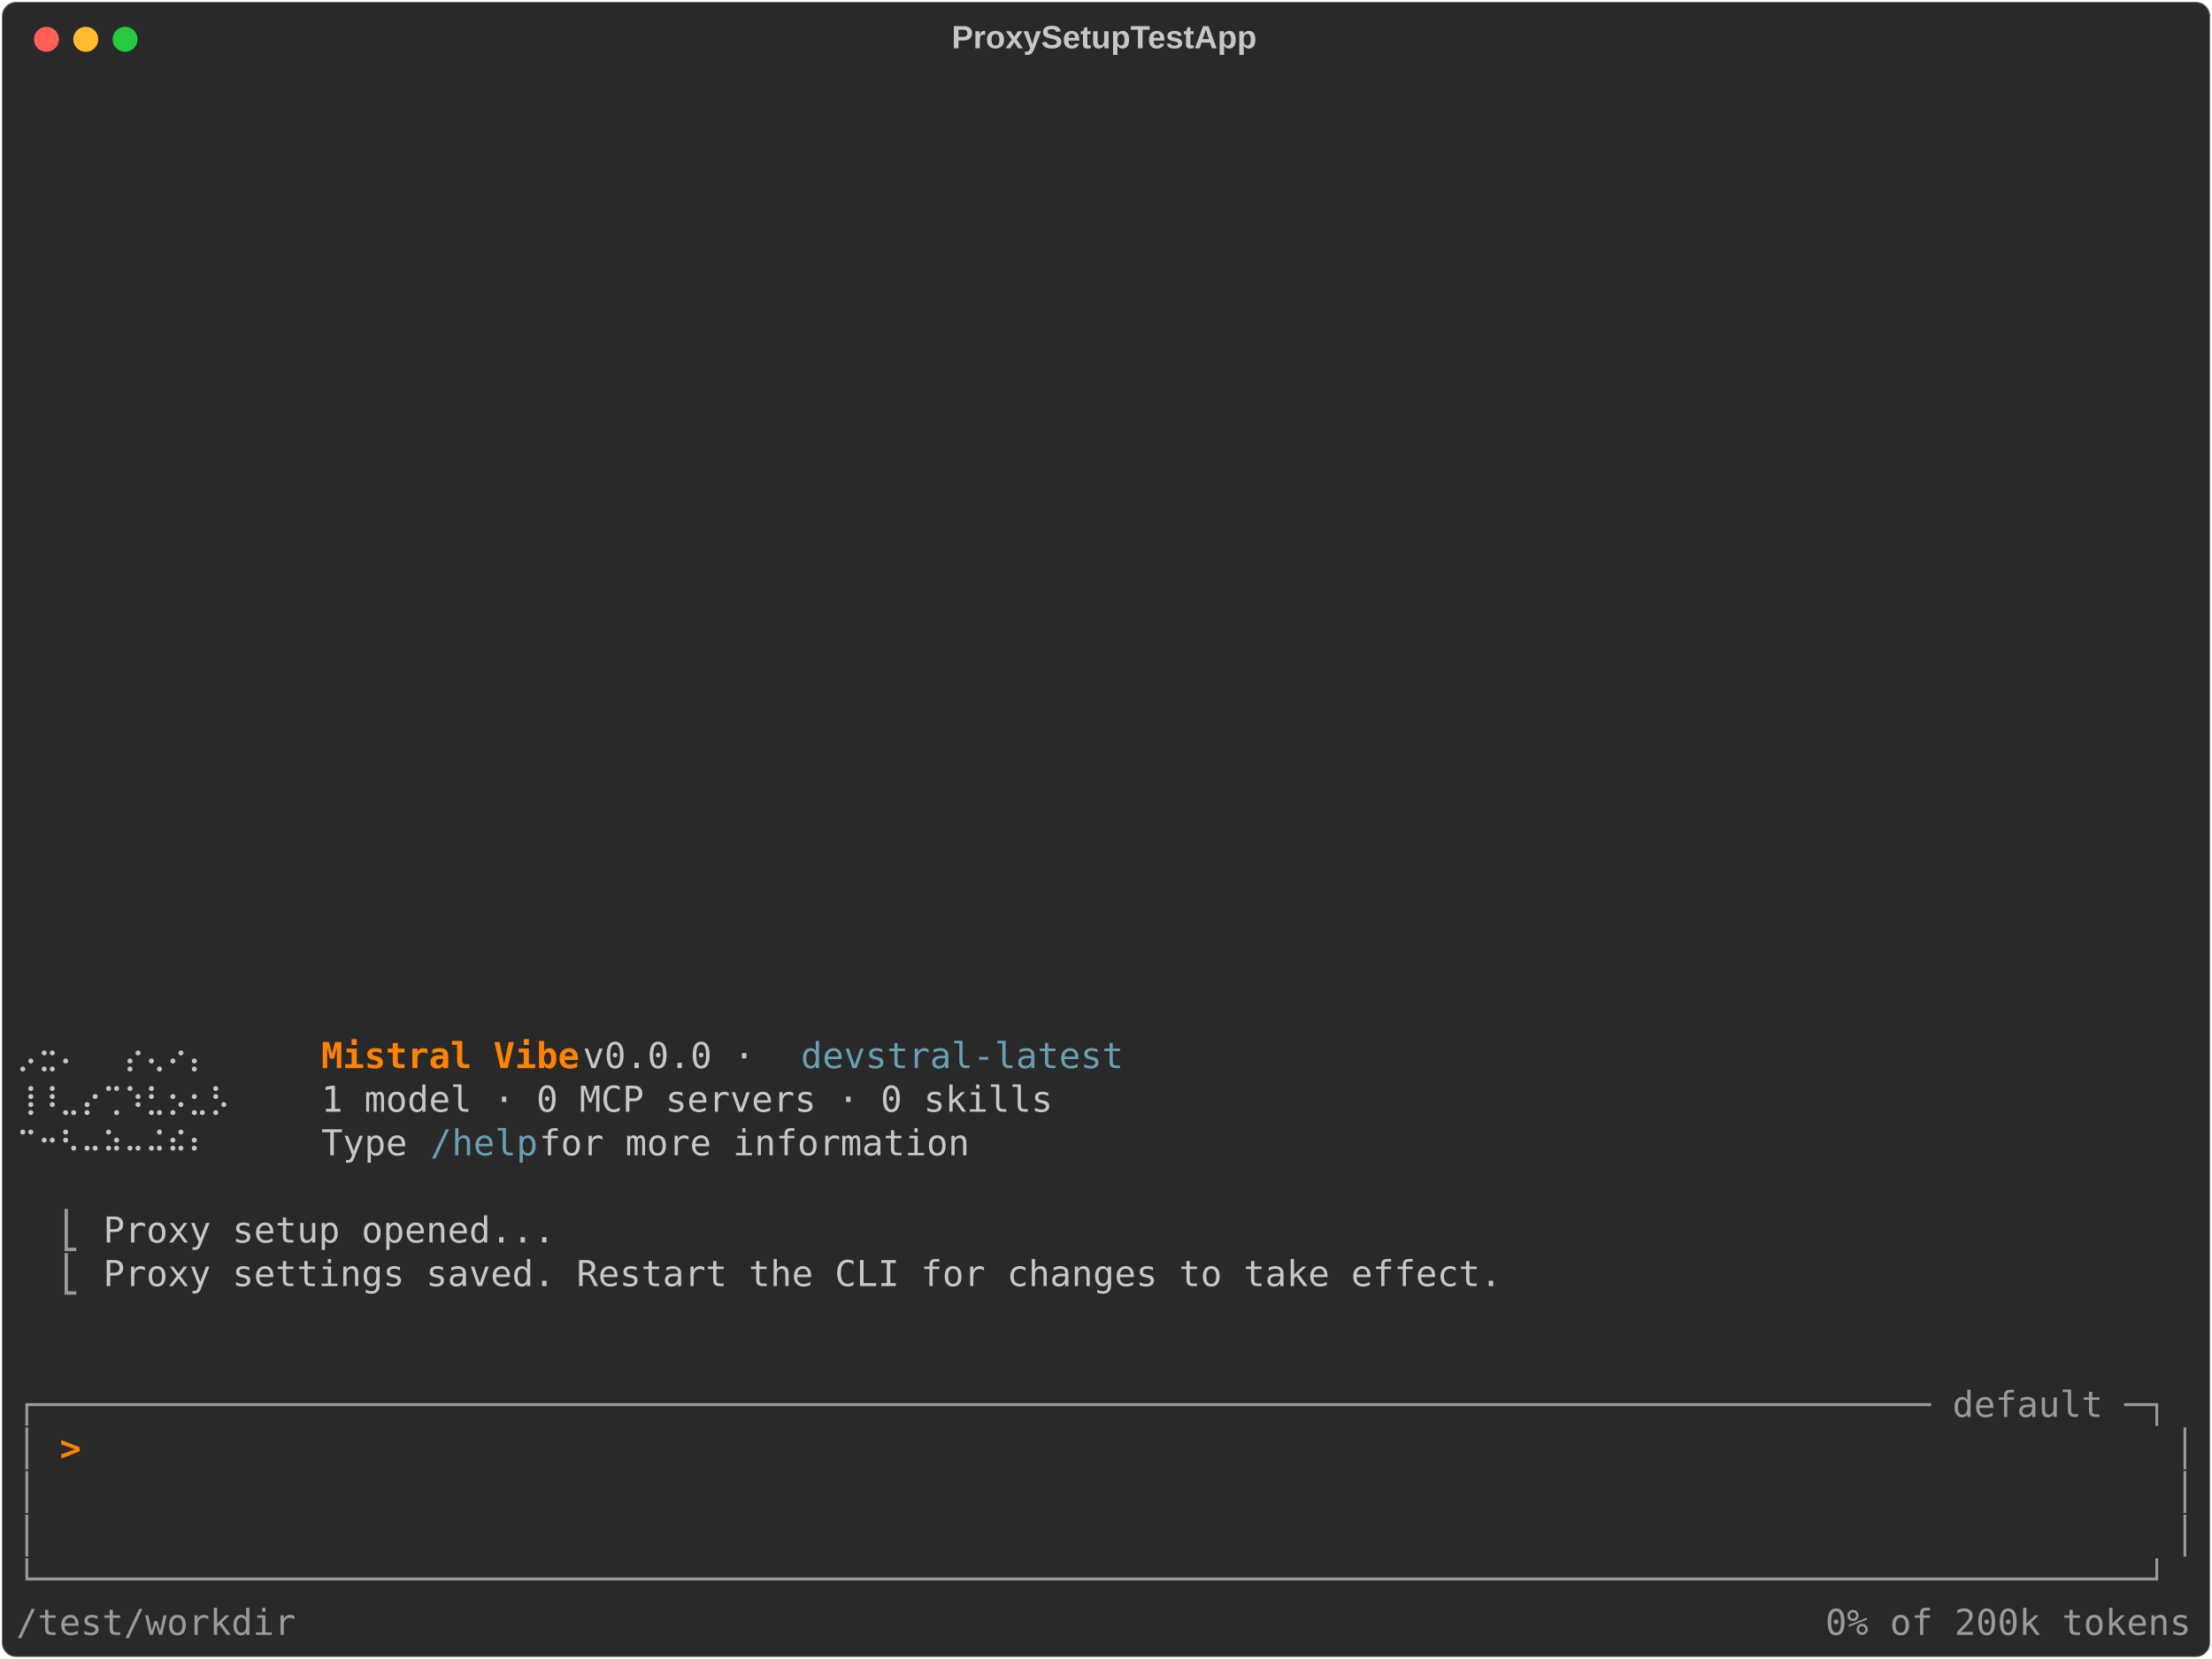
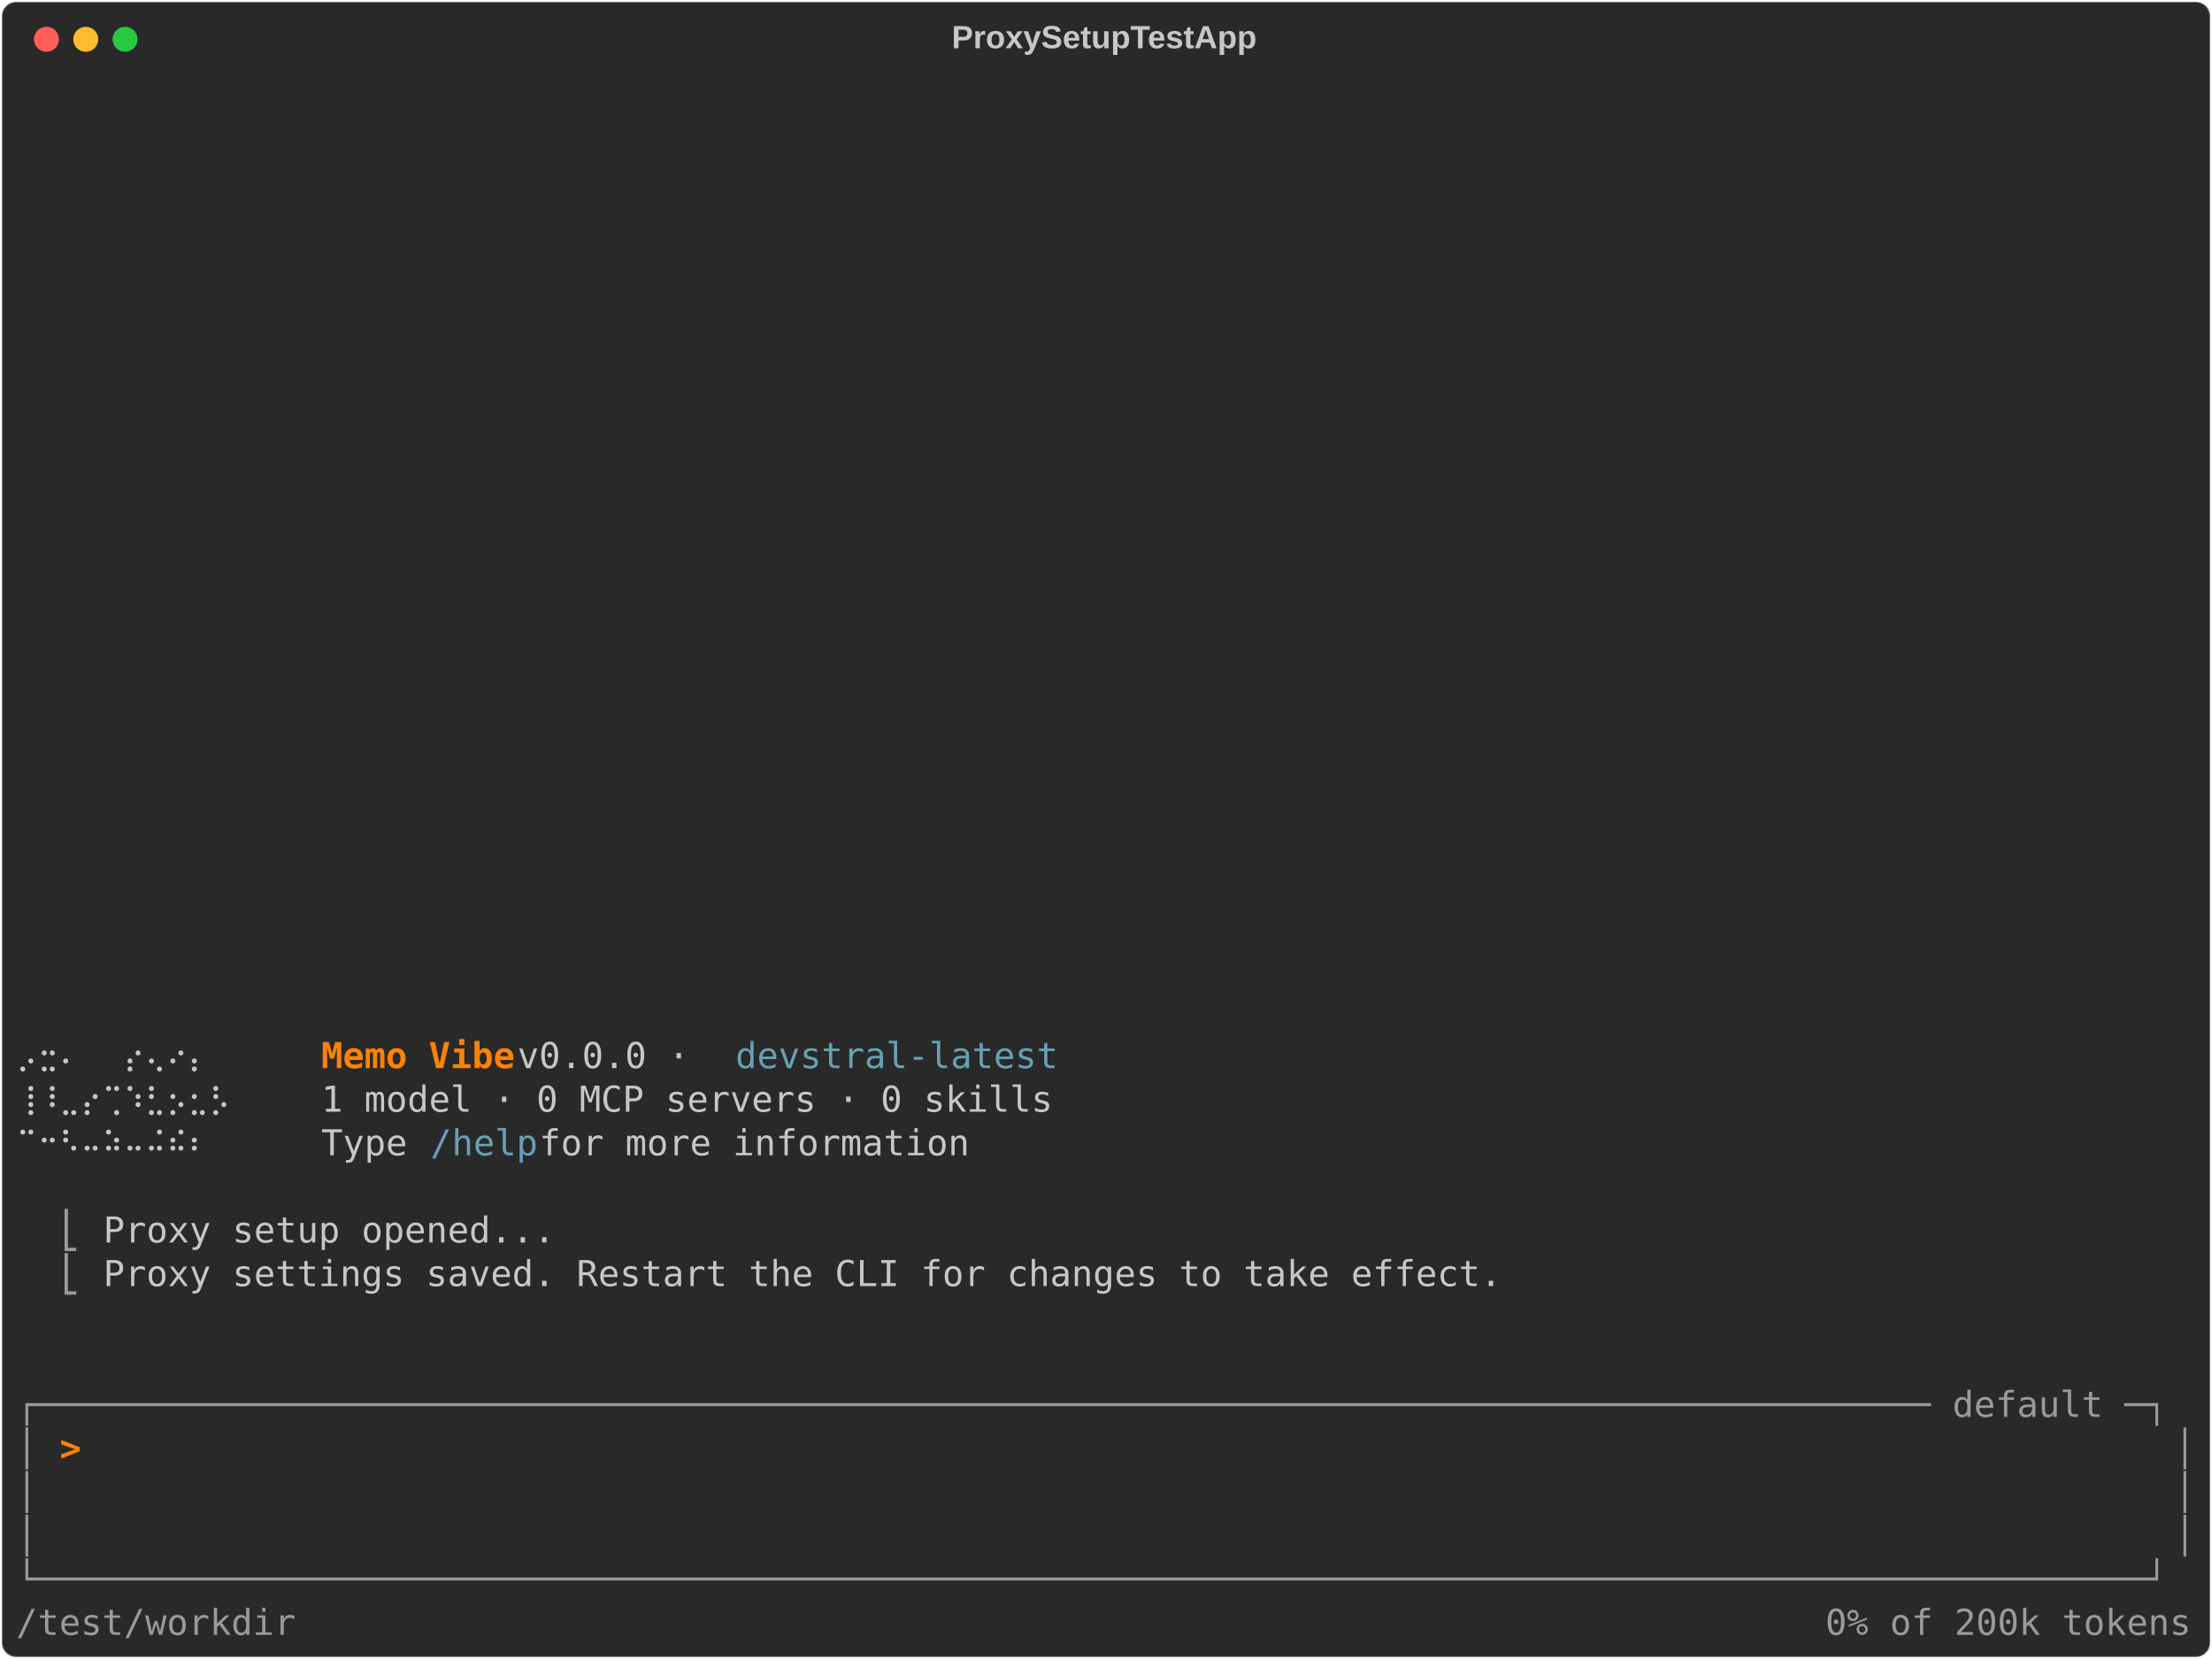
<svg xmlns="http://www.w3.org/2000/svg" class="rich-terminal" viewBox="0 0 1238 928.4">
  <style>

    @font-face {
        font-family: "Fira Code";
        src: local("FiraCode-Regular"),
                url("https://cdnjs.cloudflare.com/ajax/libs/firacode/6.2.0/woff2/FiraCode-Regular.woff2") format("woff2"),
                url("https://cdnjs.cloudflare.com/ajax/libs/firacode/6.2.0/woff/FiraCode-Regular.woff") format("woff");
        font-style: normal;
        font-weight: 400;
    }
    @font-face {
        font-family: "Fira Code";
        src: local("FiraCode-Bold"),
                url("https://cdnjs.cloudflare.com/ajax/libs/firacode/6.2.0/woff2/FiraCode-Bold.woff2") format("woff2"),
                url("https://cdnjs.cloudflare.com/ajax/libs/firacode/6.2.0/woff/FiraCode-Bold.woff") format("woff");
        font-style: bold;
        font-weight: 700;
    }

    .terminal-matrix {
        font-family: Fira Code, monospace;
        font-size: 20px;
        line-height: 24.4px;
        font-variant-east-asian: full-width;
    }

    .terminal-title {
        font-size: 18px;
        font-weight: bold;
        font-family: arial;
    }

    .terminal-r1 { fill: #c5c8c6 }
.terminal-r2 { fill: #ff8205;font-weight: bold }
.terminal-r3 { fill: #68a0b3 }
.terminal-r4 { fill: #9a9b99 }
    </style>
  <defs>
    <clipPath id="terminal-clip-terminal">
      <rect x="0" y="0" width="1219.0" height="877.4" />
    </clipPath>
    <clipPath id="terminal-line-0">
      <rect x="0" y="1.5" width="1220" height="24.65" />
    </clipPath>
    <clipPath id="terminal-line-1">
      <rect x="0" y="25.9" width="1220" height="24.65" />
    </clipPath>
    <clipPath id="terminal-line-2">
      <rect x="0" y="50.3" width="1220" height="24.65" />
    </clipPath>
    <clipPath id="terminal-line-3">
      <rect x="0" y="74.7" width="1220" height="24.65" />
    </clipPath>
    <clipPath id="terminal-line-4">
      <rect x="0" y="99.1" width="1220" height="24.65" />
    </clipPath>
    <clipPath id="terminal-line-5">
      <rect x="0" y="123.5" width="1220" height="24.65" />
    </clipPath>
    <clipPath id="terminal-line-6">
      <rect x="0" y="147.9" width="1220" height="24.65" />
    </clipPath>
    <clipPath id="terminal-line-7">
      <rect x="0" y="172.3" width="1220" height="24.65" />
    </clipPath>
    <clipPath id="terminal-line-8">
      <rect x="0" y="196.7" width="1220" height="24.65" />
    </clipPath>
    <clipPath id="terminal-line-9">
      <rect x="0" y="221.1" width="1220" height="24.65" />
    </clipPath>
    <clipPath id="terminal-line-10">
      <rect x="0" y="245.5" width="1220" height="24.65" />
    </clipPath>
    <clipPath id="terminal-line-11">
      <rect x="0" y="269.9" width="1220" height="24.65" />
    </clipPath>
    <clipPath id="terminal-line-12">
      <rect x="0" y="294.3" width="1220" height="24.65" />
    </clipPath>
    <clipPath id="terminal-line-13">
      <rect x="0" y="318.7" width="1220" height="24.65" />
    </clipPath>
    <clipPath id="terminal-line-14">
      <rect x="0" y="343.1" width="1220" height="24.65" />
    </clipPath>
    <clipPath id="terminal-line-15">
      <rect x="0" y="367.5" width="1220" height="24.65" />
    </clipPath>
    <clipPath id="terminal-line-16">
      <rect x="0" y="391.9" width="1220" height="24.65" />
    </clipPath>
    <clipPath id="terminal-line-17">
      <rect x="0" y="416.3" width="1220" height="24.65" />
    </clipPath>
    <clipPath id="terminal-line-18">
      <rect x="0" y="440.7" width="1220" height="24.65" />
    </clipPath>
    <clipPath id="terminal-line-19">
      <rect x="0" y="465.1" width="1220" height="24.65" />
    </clipPath>
    <clipPath id="terminal-line-20">
      <rect x="0" y="489.5" width="1220" height="24.65" />
    </clipPath>
    <clipPath id="terminal-line-21">
      <rect x="0" y="513.9" width="1220" height="24.65" />
    </clipPath>
    <clipPath id="terminal-line-22">
      <rect x="0" y="538.3" width="1220" height="24.65" />
    </clipPath>
    <clipPath id="terminal-line-23">
      <rect x="0" y="562.7" width="1220" height="24.65" />
    </clipPath>
    <clipPath id="terminal-line-24">
      <rect x="0" y="587.1" width="1220" height="24.65" />
    </clipPath>
    <clipPath id="terminal-line-25">
      <rect x="0" y="611.5" width="1220" height="24.65" />
    </clipPath>
    <clipPath id="terminal-line-26">
      <rect x="0" y="635.9" width="1220" height="24.65" />
    </clipPath>
    <clipPath id="terminal-line-27">
      <rect x="0" y="660.3" width="1220" height="24.65" />
    </clipPath>
    <clipPath id="terminal-line-28">
      <rect x="0" y="684.7" width="1220" height="24.65" />
    </clipPath>
    <clipPath id="terminal-line-29">
      <rect x="0" y="709.1" width="1220" height="24.65" />
    </clipPath>
    <clipPath id="terminal-line-30">
      <rect x="0" y="733.5" width="1220" height="24.65" />
    </clipPath>
    <clipPath id="terminal-line-31">
      <rect x="0" y="757.9" width="1220" height="24.65" />
    </clipPath>
    <clipPath id="terminal-line-32">
      <rect x="0" y="782.3" width="1220" height="24.65" />
    </clipPath>
    <clipPath id="terminal-line-33">
      <rect x="0" y="806.7" width="1220" height="24.65" />
    </clipPath>
    <clipPath id="terminal-line-34">
      <rect x="0" y="831.1" width="1220" height="24.65" />
    </clipPath>
  </defs>
  <rect fill="#292929" stroke="rgba(255,255,255,0.35)" stroke-width="1" x="1" y="1" width="1236" height="926.4" rx="8" />
  <text class="terminal-title" fill="#c5c8c6" text-anchor="middle" x="618" y="27">ProxySetupTestApp</text>
  <g transform="translate(26,22)">
    <circle cx="0" cy="0" r="7" fill="#ff5f57" />
    <circle cx="22" cy="0" r="7" fill="#febc2e" />
    <circle cx="44" cy="0" r="7" fill="#28c840" />
  </g>
  <g transform="translate(9, 41)" clip-path="url(#terminal-clip-terminal)">
    <g class="terminal-matrix">
      <text class="terminal-r1" x="1220" y="20" textLength="12.2" clip-path="url(#terminal-line-0)">
</text>
      <text class="terminal-r1" x="1220" y="44.4" textLength="12.2" clip-path="url(#terminal-line-1)">
</text>
      <text class="terminal-r1" x="1220" y="68.8" textLength="12.2" clip-path="url(#terminal-line-2)">
</text>
      <text class="terminal-r1" x="1220" y="93.2" textLength="12.2" clip-path="url(#terminal-line-3)">
</text>
      <text class="terminal-r1" x="1220" y="117.6" textLength="12.2" clip-path="url(#terminal-line-4)">
</text>
      <text class="terminal-r1" x="1220" y="142" textLength="12.2" clip-path="url(#terminal-line-5)">
</text>
      <text class="terminal-r1" x="1220" y="166.4" textLength="12.2" clip-path="url(#terminal-line-6)">
</text>
      <text class="terminal-r1" x="1220" y="190.8" textLength="12.2" clip-path="url(#terminal-line-7)">
</text>
      <text class="terminal-r1" x="1220" y="215.2" textLength="12.2" clip-path="url(#terminal-line-8)">
</text>
      <text class="terminal-r1" x="1220" y="239.6" textLength="12.2" clip-path="url(#terminal-line-9)">
</text>
      <text class="terminal-r1" x="1220" y="264" textLength="12.2" clip-path="url(#terminal-line-10)">
</text>
      <text class="terminal-r1" x="1220" y="288.4" textLength="12.2" clip-path="url(#terminal-line-11)">
</text>
      <text class="terminal-r1" x="1220" y="312.8" textLength="12.2" clip-path="url(#terminal-line-12)">
</text>
      <text class="terminal-r1" x="1220" y="337.2" textLength="12.2" clip-path="url(#terminal-line-13)">
</text>
      <text class="terminal-r1" x="1220" y="361.6" textLength="12.2" clip-path="url(#terminal-line-14)">
</text>
      <text class="terminal-r1" x="1220" y="386" textLength="12.2" clip-path="url(#terminal-line-15)">
</text>
      <text class="terminal-r1" x="1220" y="410.4" textLength="12.2" clip-path="url(#terminal-line-16)">
</text>
      <text class="terminal-r1" x="1220" y="434.8" textLength="12.2" clip-path="url(#terminal-line-17)">
</text>
      <text class="terminal-r1" x="1220" y="459.2" textLength="12.2" clip-path="url(#terminal-line-18)">
</text>
      <text class="terminal-r1" x="1220" y="483.6" textLength="12.2" clip-path="url(#terminal-line-19)">
</text>
      <text class="terminal-r1" x="1220" y="508" textLength="12.2" clip-path="url(#terminal-line-20)">
</text>
      <text class="terminal-r1" x="1220" y="532.4" textLength="12.2" clip-path="url(#terminal-line-21)">
</text>
      <text class="terminal-r1" x="0" y="556.8" textLength="134.2" clip-path="url(#terminal-line-22)">  ⡠⣒⠄  ⡔⢄⠔⡄</text>
-       <text class="terminal-r2" x="170.8" y="556.8" textLength="146.4" clip-path="url(#terminal-line-22)">Mistral Vibe</text>
-       <text class="terminal-r1" x="317.2" y="556.8" textLength="122" clip-path="url(#terminal-line-22)"> v0.0.0 · </text>
-       <text class="terminal-r3" x="439.2" y="556.8" textLength="183" clip-path="url(#terminal-line-22)">devstral-latest</text>
+       <text class="terminal-r2" x="170.8" y="556.8" textLength="109.8" clip-path="url(#terminal-line-22)">Memo Vibe</text>
+       <text class="terminal-r1" x="280.6" y="556.8" textLength="122" clip-path="url(#terminal-line-22)"> v0.0.0 · </text>
+       <text class="terminal-r3" x="402.6" y="556.8" textLength="183" clip-path="url(#terminal-line-22)">devstral-latest</text>
      <text class="terminal-r1" x="1220" y="556.8" textLength="12.2" clip-path="url(#terminal-line-22)">
</text>
      <text class="terminal-r1" x="0" y="581.2" textLength="134.2" clip-path="url(#terminal-line-23)"> ⢸⠸⣀⡔⢉⠱⣃⡢⣂⡣</text>
      <text class="terminal-r1" x="170.8" y="581.2" textLength="414.8" clip-path="url(#terminal-line-23)">1 model · 0 MCP servers · 0 skills</text>
      <text class="terminal-r1" x="1220" y="581.2" textLength="12.2" clip-path="url(#terminal-line-23)">
</text>
      <text class="terminal-r1" x="0" y="605.6" textLength="134.2" clip-path="url(#terminal-line-24)">  ⠉⠒⠣⠤⠵⠤⠬⠮⠆</text>
      <text class="terminal-r1" x="170.8" y="605.6" textLength="61" clip-path="url(#terminal-line-24)">Type </text>
      <text class="terminal-r3" x="231.8" y="605.6" textLength="61" clip-path="url(#terminal-line-24)">/help</text>
      <text class="terminal-r1" x="292.8" y="605.6" textLength="256.2" clip-path="url(#terminal-line-24)"> for more information</text>
      <text class="terminal-r1" x="1220" y="605.6" textLength="12.2" clip-path="url(#terminal-line-24)">
</text>
      <text class="terminal-r1" x="1220" y="630" textLength="12.2" clip-path="url(#terminal-line-25)">
</text>
      <text class="terminal-r4" x="24.4" y="654.4" textLength="12.2" clip-path="url(#terminal-line-26)">⎣</text>
      <text class="terminal-r1" x="48.8" y="654.4" textLength="256.2" clip-path="url(#terminal-line-26)">Proxy setup opened...</text>
      <text class="terminal-r1" x="1220" y="654.4" textLength="12.2" clip-path="url(#terminal-line-26)">
</text>
      <text class="terminal-r4" x="24.4" y="678.8" textLength="12.2" clip-path="url(#terminal-line-27)">⎣</text>
      <text class="terminal-r1" x="48.8" y="678.8" textLength="793" clip-path="url(#terminal-line-27)">Proxy settings saved. Restart the CLI for changes to take effect.</text>
      <text class="terminal-r1" x="1220" y="678.8" textLength="12.2" clip-path="url(#terminal-line-27)">
</text>
      <text class="terminal-r1" x="1220" y="703.2" textLength="12.2" clip-path="url(#terminal-line-28)">
</text>
      <text class="terminal-r1" x="1220" y="727.6" textLength="12.2" clip-path="url(#terminal-line-29)">
</text>
      <text class="terminal-r4" x="0" y="752" textLength="1220" clip-path="url(#terminal-line-30)">┌──────────────────────────────────────────────────────────────────────────────────────── default ─┐</text>
      <text class="terminal-r1" x="1220" y="752" textLength="12.2" clip-path="url(#terminal-line-30)">
</text>
      <text class="terminal-r4" x="0" y="776.4" textLength="12.2" clip-path="url(#terminal-line-31)">│</text>
      <text class="terminal-r2" x="24.4" y="776.4" textLength="12.2" clip-path="url(#terminal-line-31)">&gt;</text>
      <text class="terminal-r4" x="1207.8" y="776.4" textLength="12.2" clip-path="url(#terminal-line-31)">│</text>
      <text class="terminal-r1" x="1220" y="776.4" textLength="12.2" clip-path="url(#terminal-line-31)">
</text>
      <text class="terminal-r4" x="0" y="800.8" textLength="12.2" clip-path="url(#terminal-line-32)">│</text>
      <text class="terminal-r4" x="1207.8" y="800.8" textLength="12.2" clip-path="url(#terminal-line-32)">│</text>
      <text class="terminal-r1" x="1220" y="800.8" textLength="12.2" clip-path="url(#terminal-line-32)">
</text>
      <text class="terminal-r4" x="0" y="825.2" textLength="12.2" clip-path="url(#terminal-line-33)">│</text>
      <text class="terminal-r4" x="1207.8" y="825.2" textLength="12.2" clip-path="url(#terminal-line-33)">│</text>
      <text class="terminal-r1" x="1220" y="825.2" textLength="12.2" clip-path="url(#terminal-line-33)">
</text>
      <text class="terminal-r4" x="0" y="849.6" textLength="1220" clip-path="url(#terminal-line-34)">└──────────────────────────────────────────────────────────────────────────────────────────────────┘</text>
      <text class="terminal-r1" x="1220" y="849.6" textLength="12.2" clip-path="url(#terminal-line-34)">
</text>
      <text class="terminal-r4" x="0" y="874" textLength="158.6" clip-path="url(#terminal-line-35)">/test/workdir</text>
      <text class="terminal-r4" x="1012.6" y="874" textLength="207.4" clip-path="url(#terminal-line-35)">0% of 200k tokens</text>
    </g>
  </g>
</svg>
